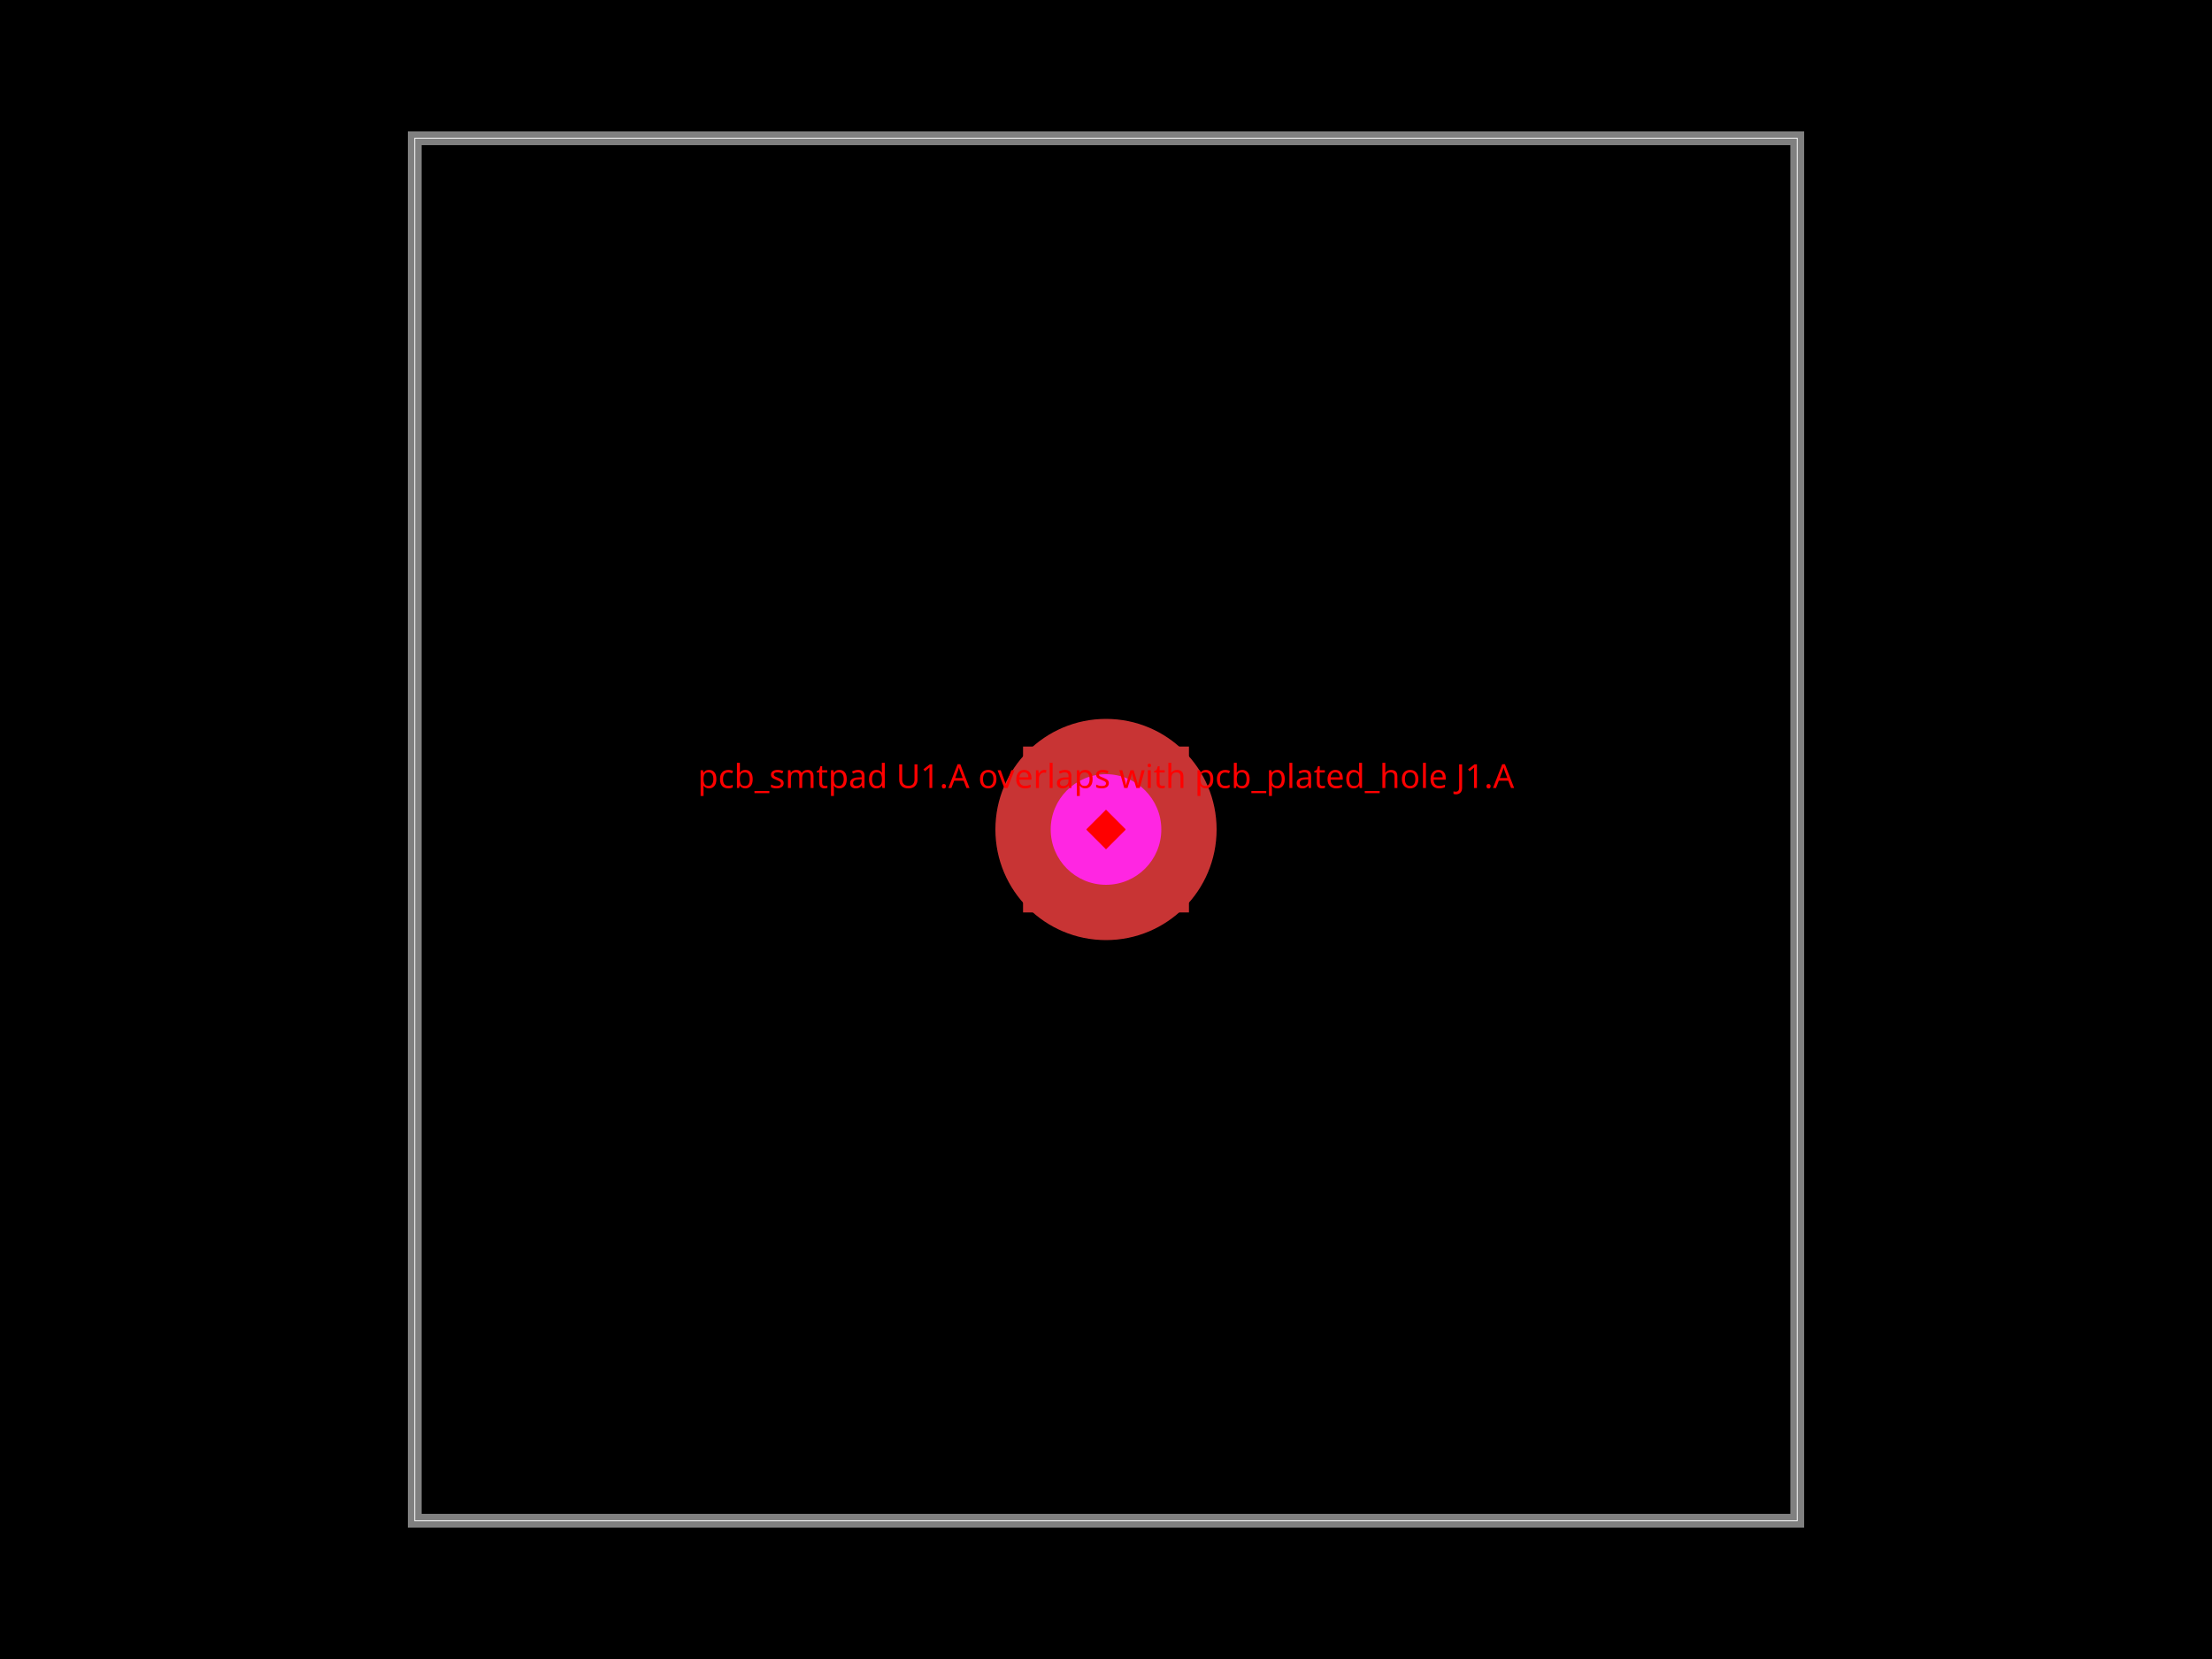
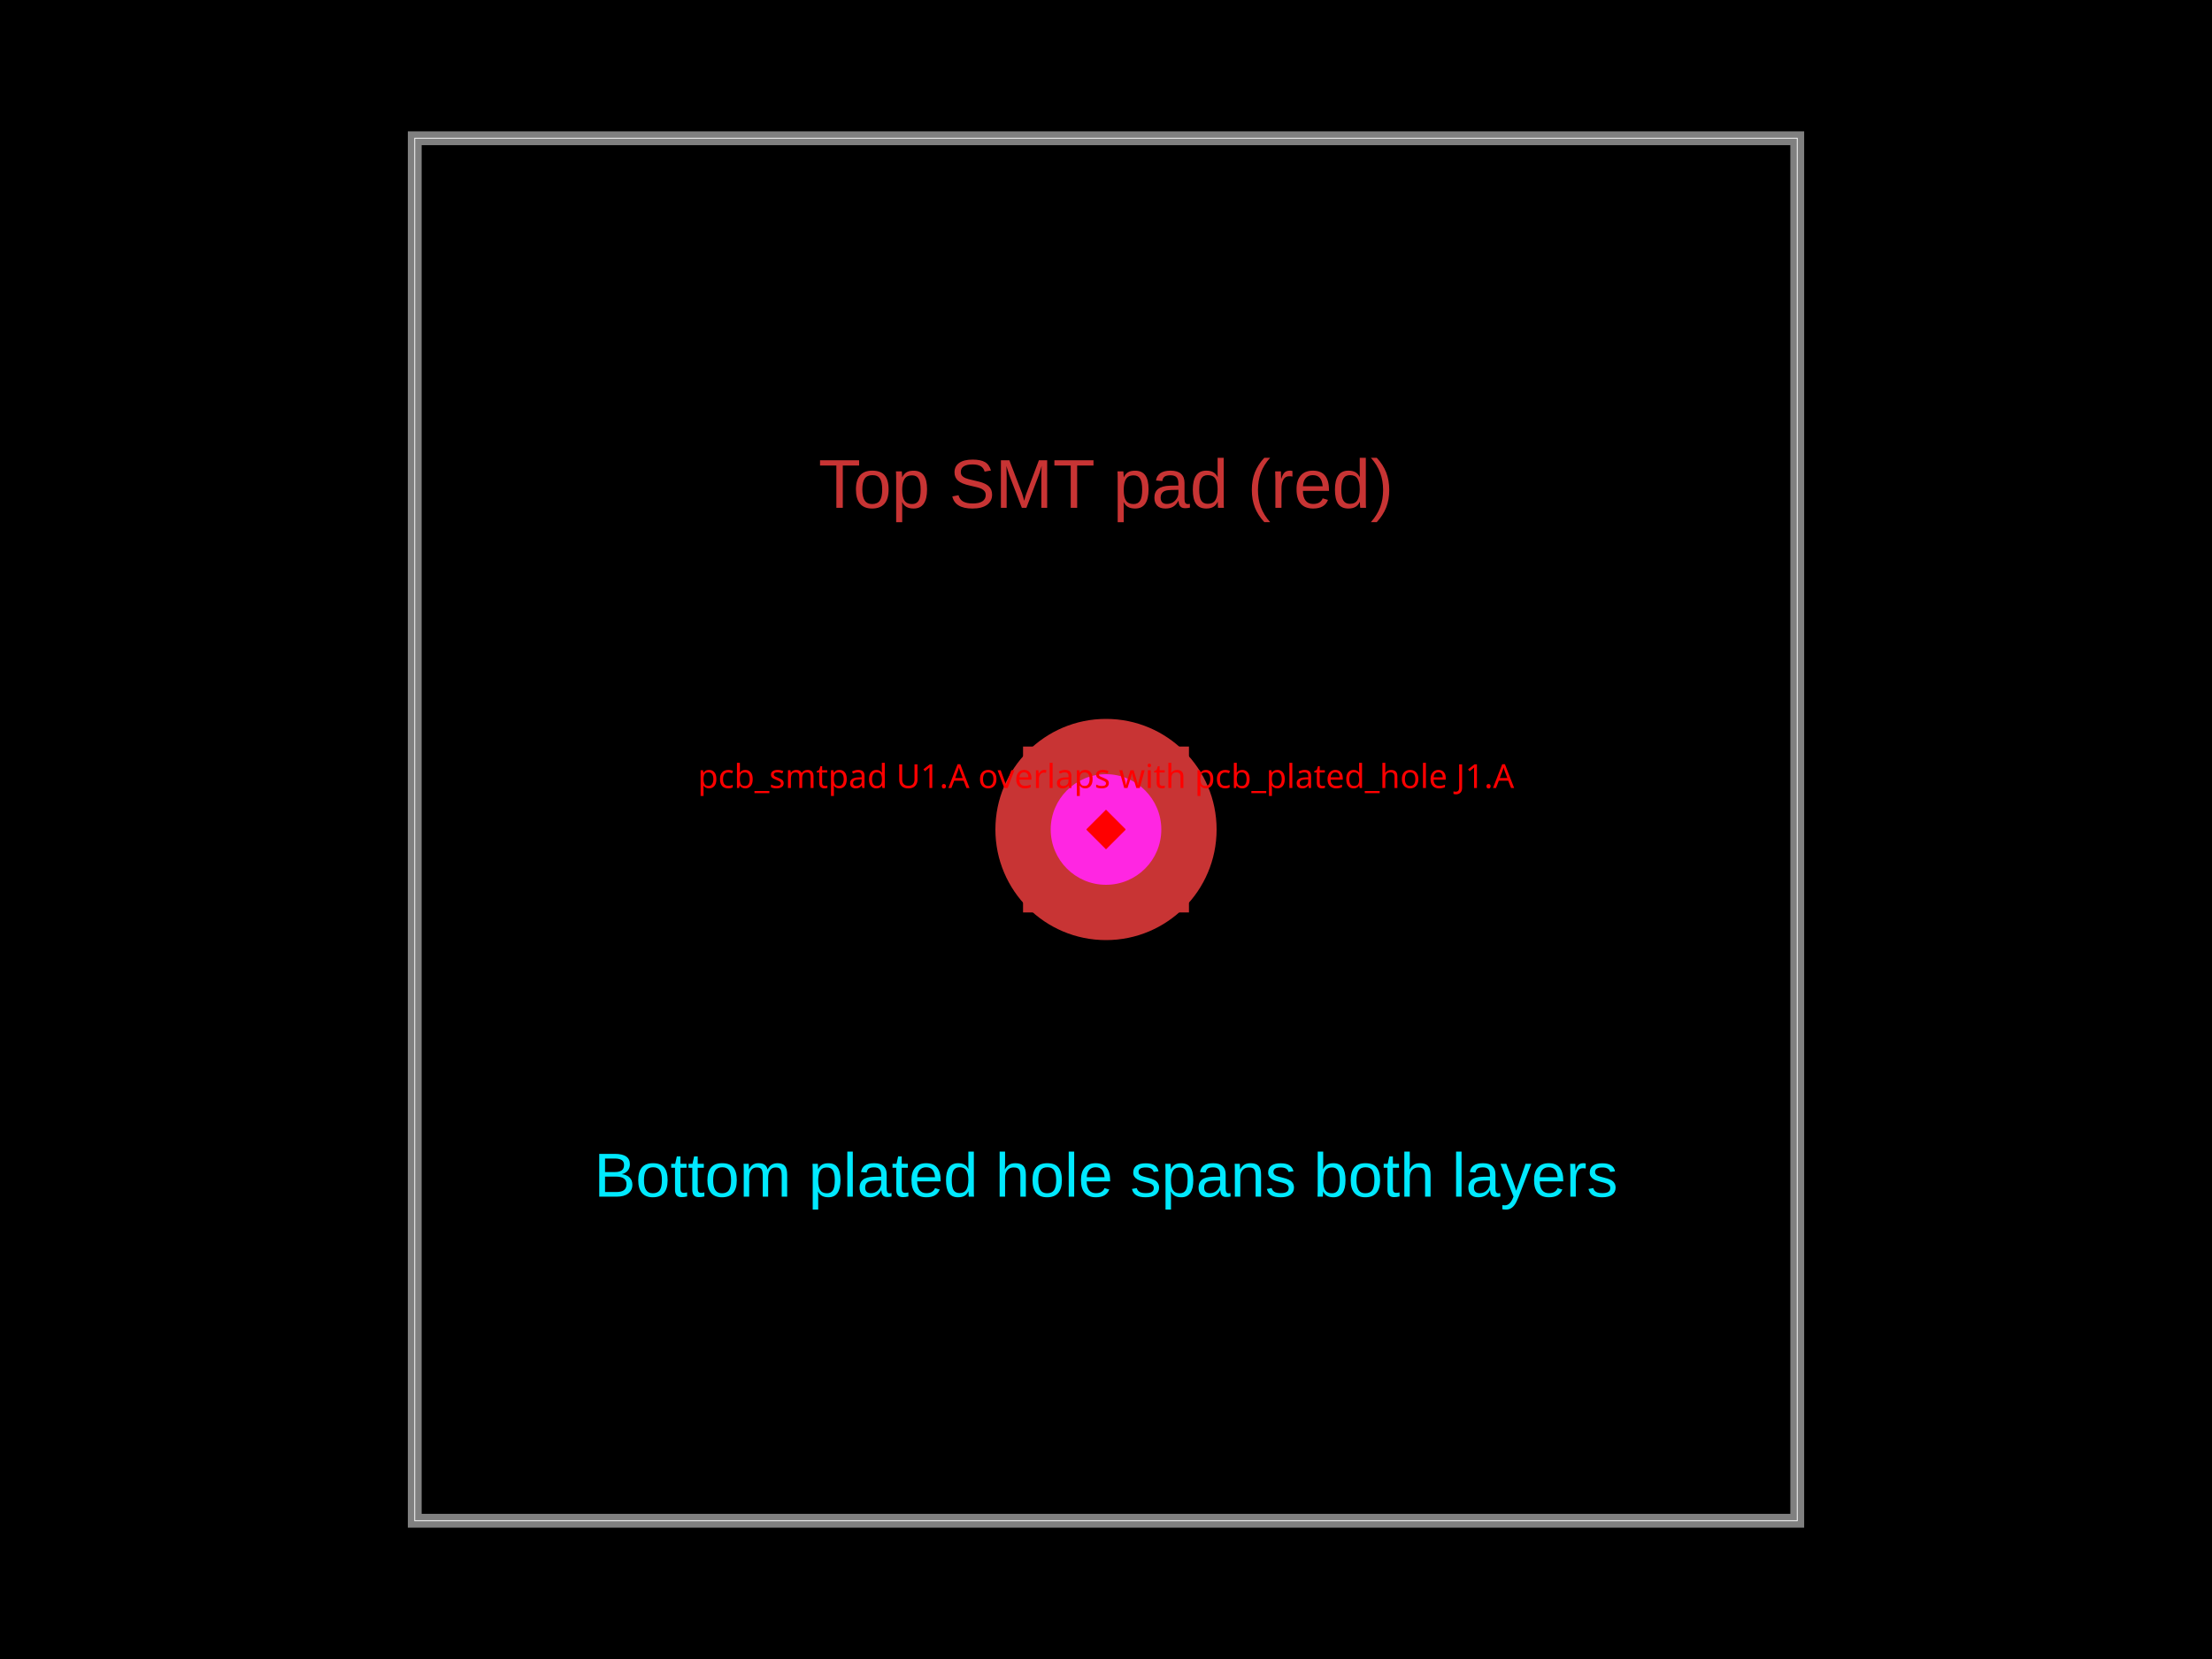
<svg xmlns="http://www.w3.org/2000/svg" width="800" height="600" data-software-used-string="@tscircuit/core@0.0.1269">
  <style />
  <rect class="boundary" x="0" y="0" fill="#000" width="800" height="600" data-type="pcb_background" data-pcb-layer="global" />
  <rect class="pcb-boundary" fill="none" stroke="#fff" stroke-width="0.3" x="150" y="50" width="500" height="500" data-type="pcb_boundary" data-pcb-layer="global" />
  <path class="pcb-board" d="M 150 550 L 650 550 L 650 50 L 150 50 Z" fill="none" stroke="rgba(255, 255, 255, 0.5)" stroke-width="5" data-type="pcb_board" data-pcb-layer="board" />
  <rect class="pcb-pad" fill="rgb(200, 52, 52)" x="370" y="270" width="60" height="60" data-type="pcb_smtpad" data-pcb-layer="top" data-pad-name="U1.A" />
  <g data-type="pcb_plated_hole" data-pcb-layer="through" data-pad-name="J1.A">
    <circle class="pcb-hole-outer" fill="rgb(200, 52, 52)" cx="400" cy="300" r="40" data-type="pcb_plated_hole" data-pcb-layer="top" />
    <circle class="pcb-hole-inner" fill="#FF26E2" cx="400" cy="300" r="20" data-type="pcb_plated_hole_drill" data-pcb-layer="drill" />
  </g>
+   <text x="400" y="175" fill="#C83434" font-family="Arial, sans-serif" font-size="25" text-anchor="middle" dominant-baseline="central" class="pcb-note-text" data-type="pcb_note_text" data-pcb-note-text-id="pcb_note_text_0" data-pcb-layer="overlay">Top SMT pad (red)</text>
+   <text x="400" y="425" fill="#00E9FF" font-family="Arial, sans-serif" font-size="22.5" text-anchor="middle" dominant-baseline="central" class="pcb-note-text" data-type="pcb_note_text" data-pcb-note-text-id="pcb_note_text_1" data-pcb-layer="overlay">Bottom plated hole spans both layers</text>
  <rect x="395" y="295" width="10" height="10" fill="red" transform="rotate(45 400 300)" data-type="pcb_footprint_overlap_error" data-pcb-layer="overlay" />
  <text x="400" y="285" fill="red" font-family="sans-serif" font-size="12" text-anchor="middle" data-type="pcb_footprint_overlap_error" data-pcb-layer="overlay">pcb_smtpad U1.A overlaps with pcb_plated_hole J1.A</text>
  <rect x="395" y="295" width="10" height="10" fill="red" transform="rotate(45 400 300)" data-type="pcb_footprint_overlap_error" data-pcb-layer="overlay" />
  <line x1="400" y1="300" x2="400" y2="300" stroke="red" stroke-width="1.5" stroke-dasharray="2,2" data-type="pcb_footprint_overlap_error" data-pcb-layer="overlay" />
  <rect x="395" y="295" width="10" height="10" fill="red" transform="rotate(45 400 300)" data-type="pcb_footprint_overlap_error" data-pcb-layer="overlay" />
  <line x1="400" y1="300" x2="400" y2="300" stroke="red" stroke-width="1.5" stroke-dasharray="2,2" data-type="pcb_footprint_overlap_error" data-pcb-layer="overlay" />
</svg>
